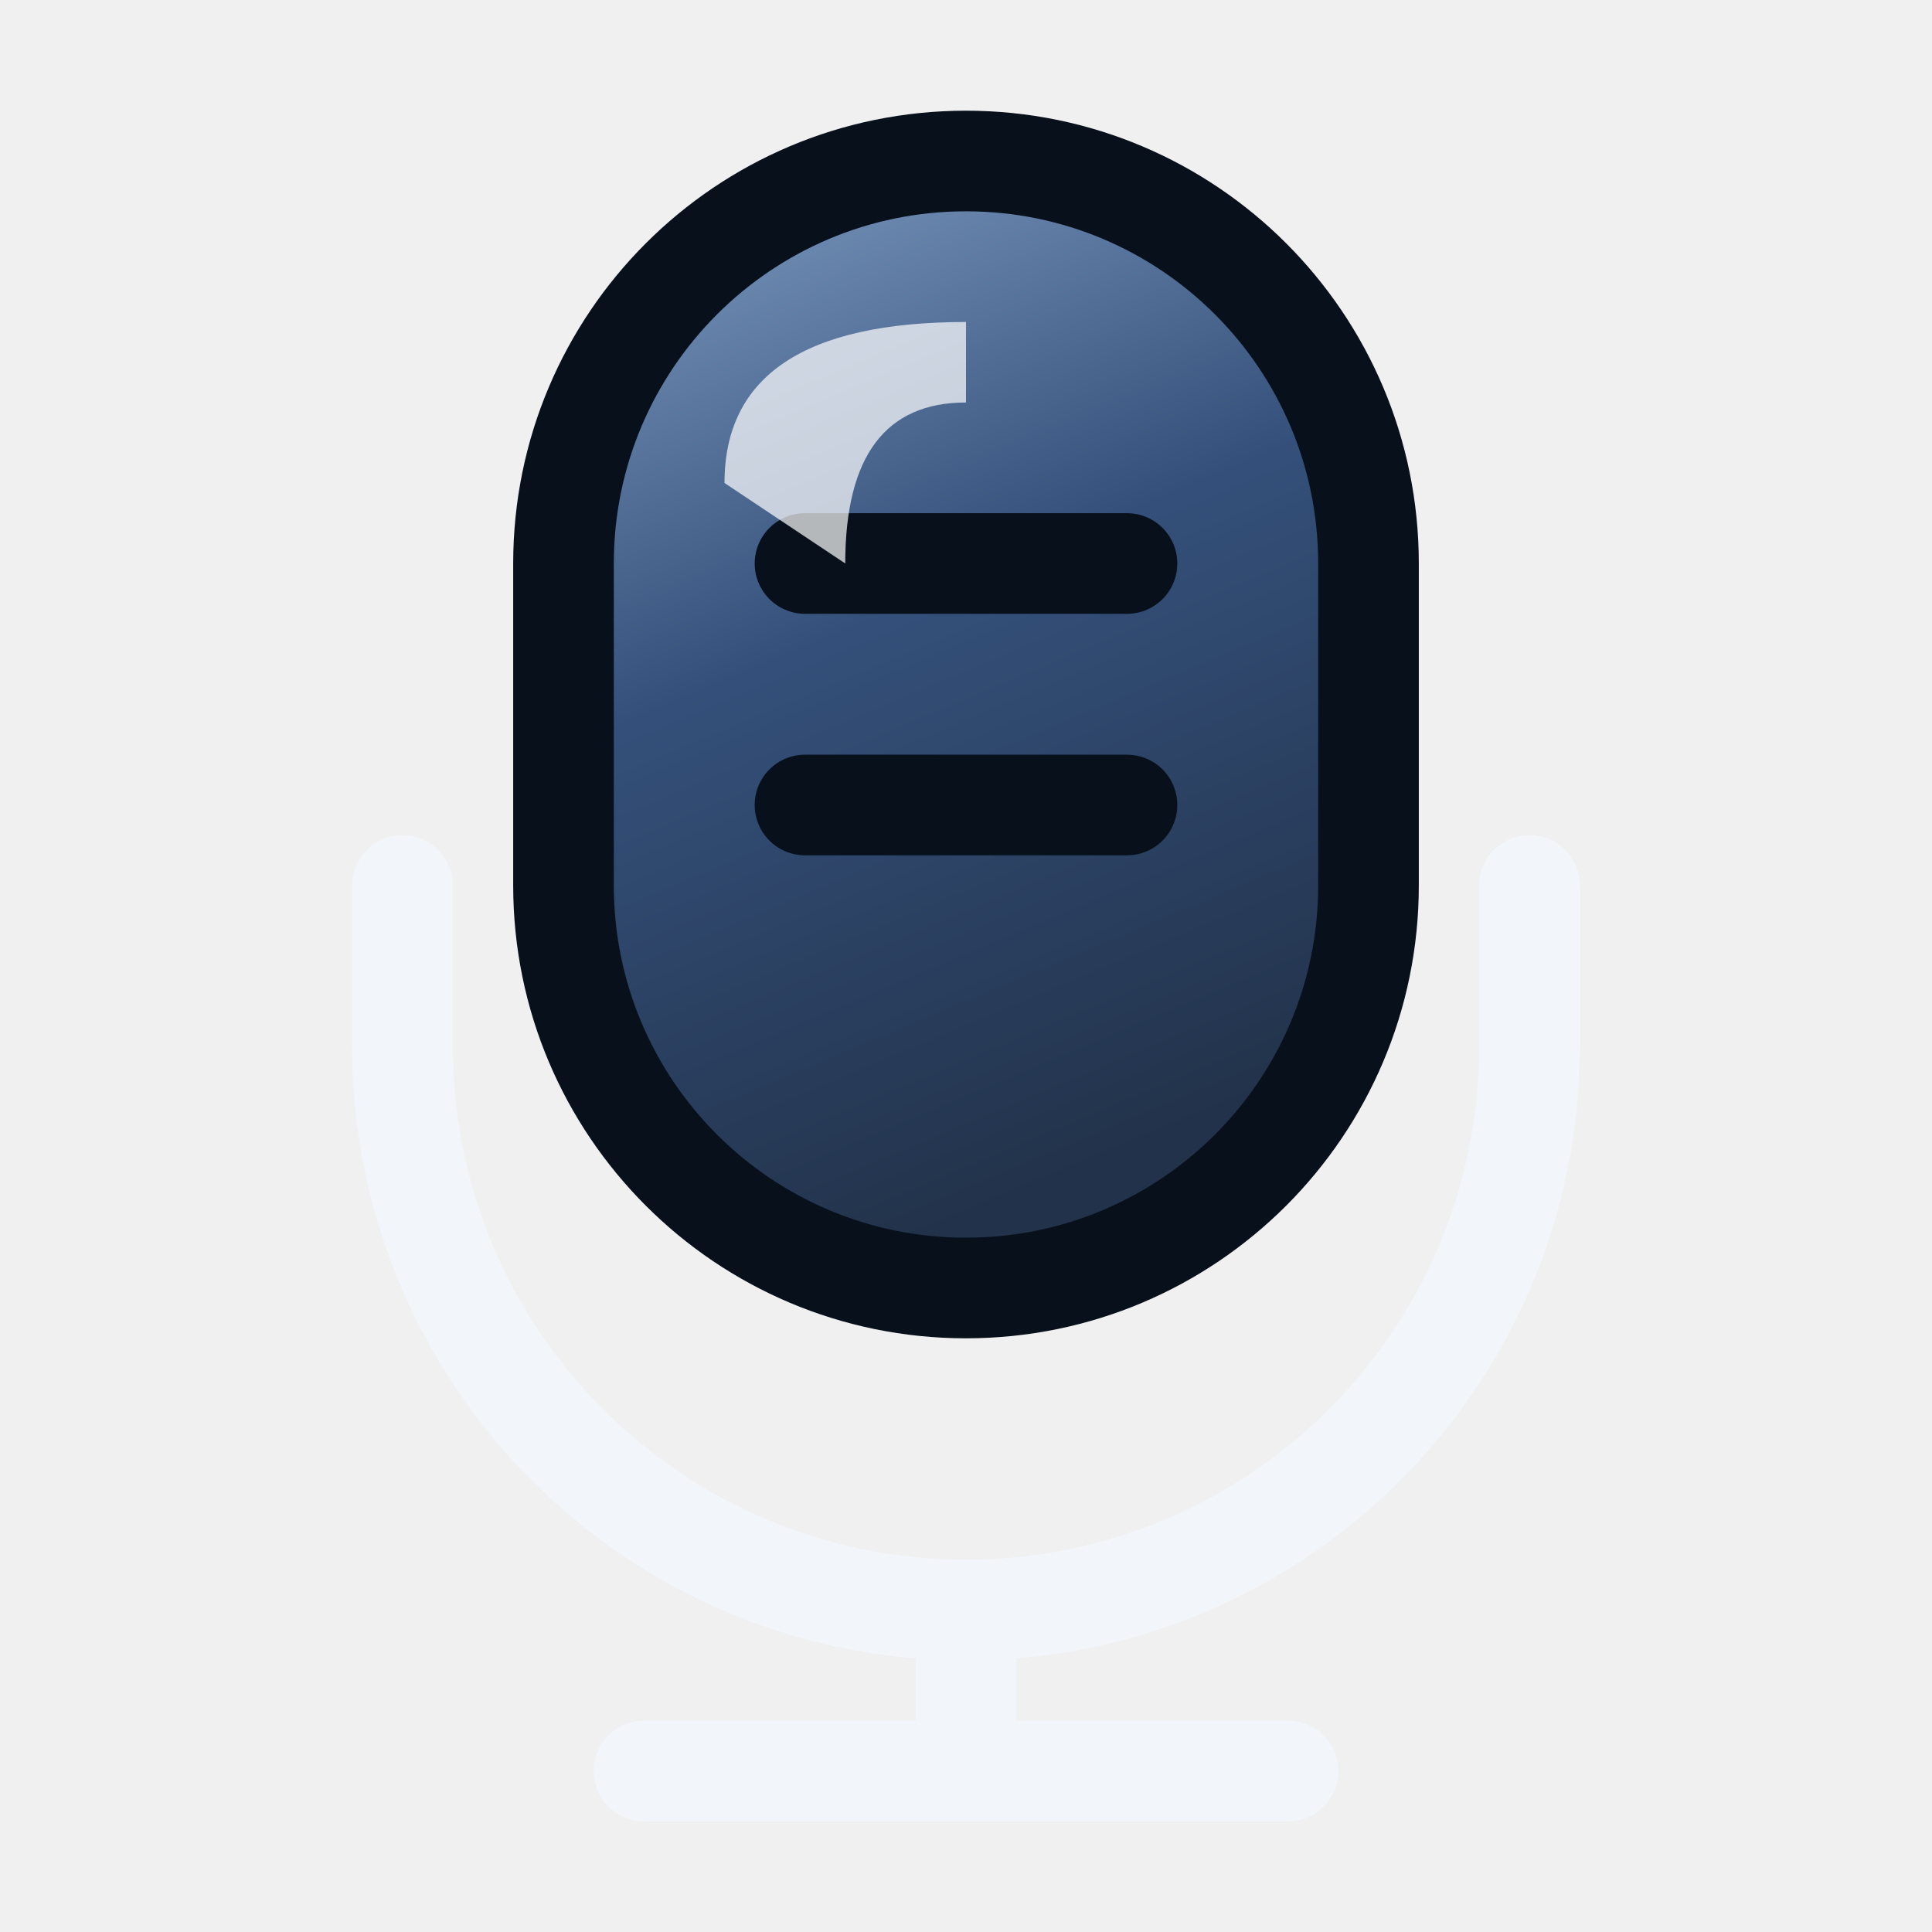
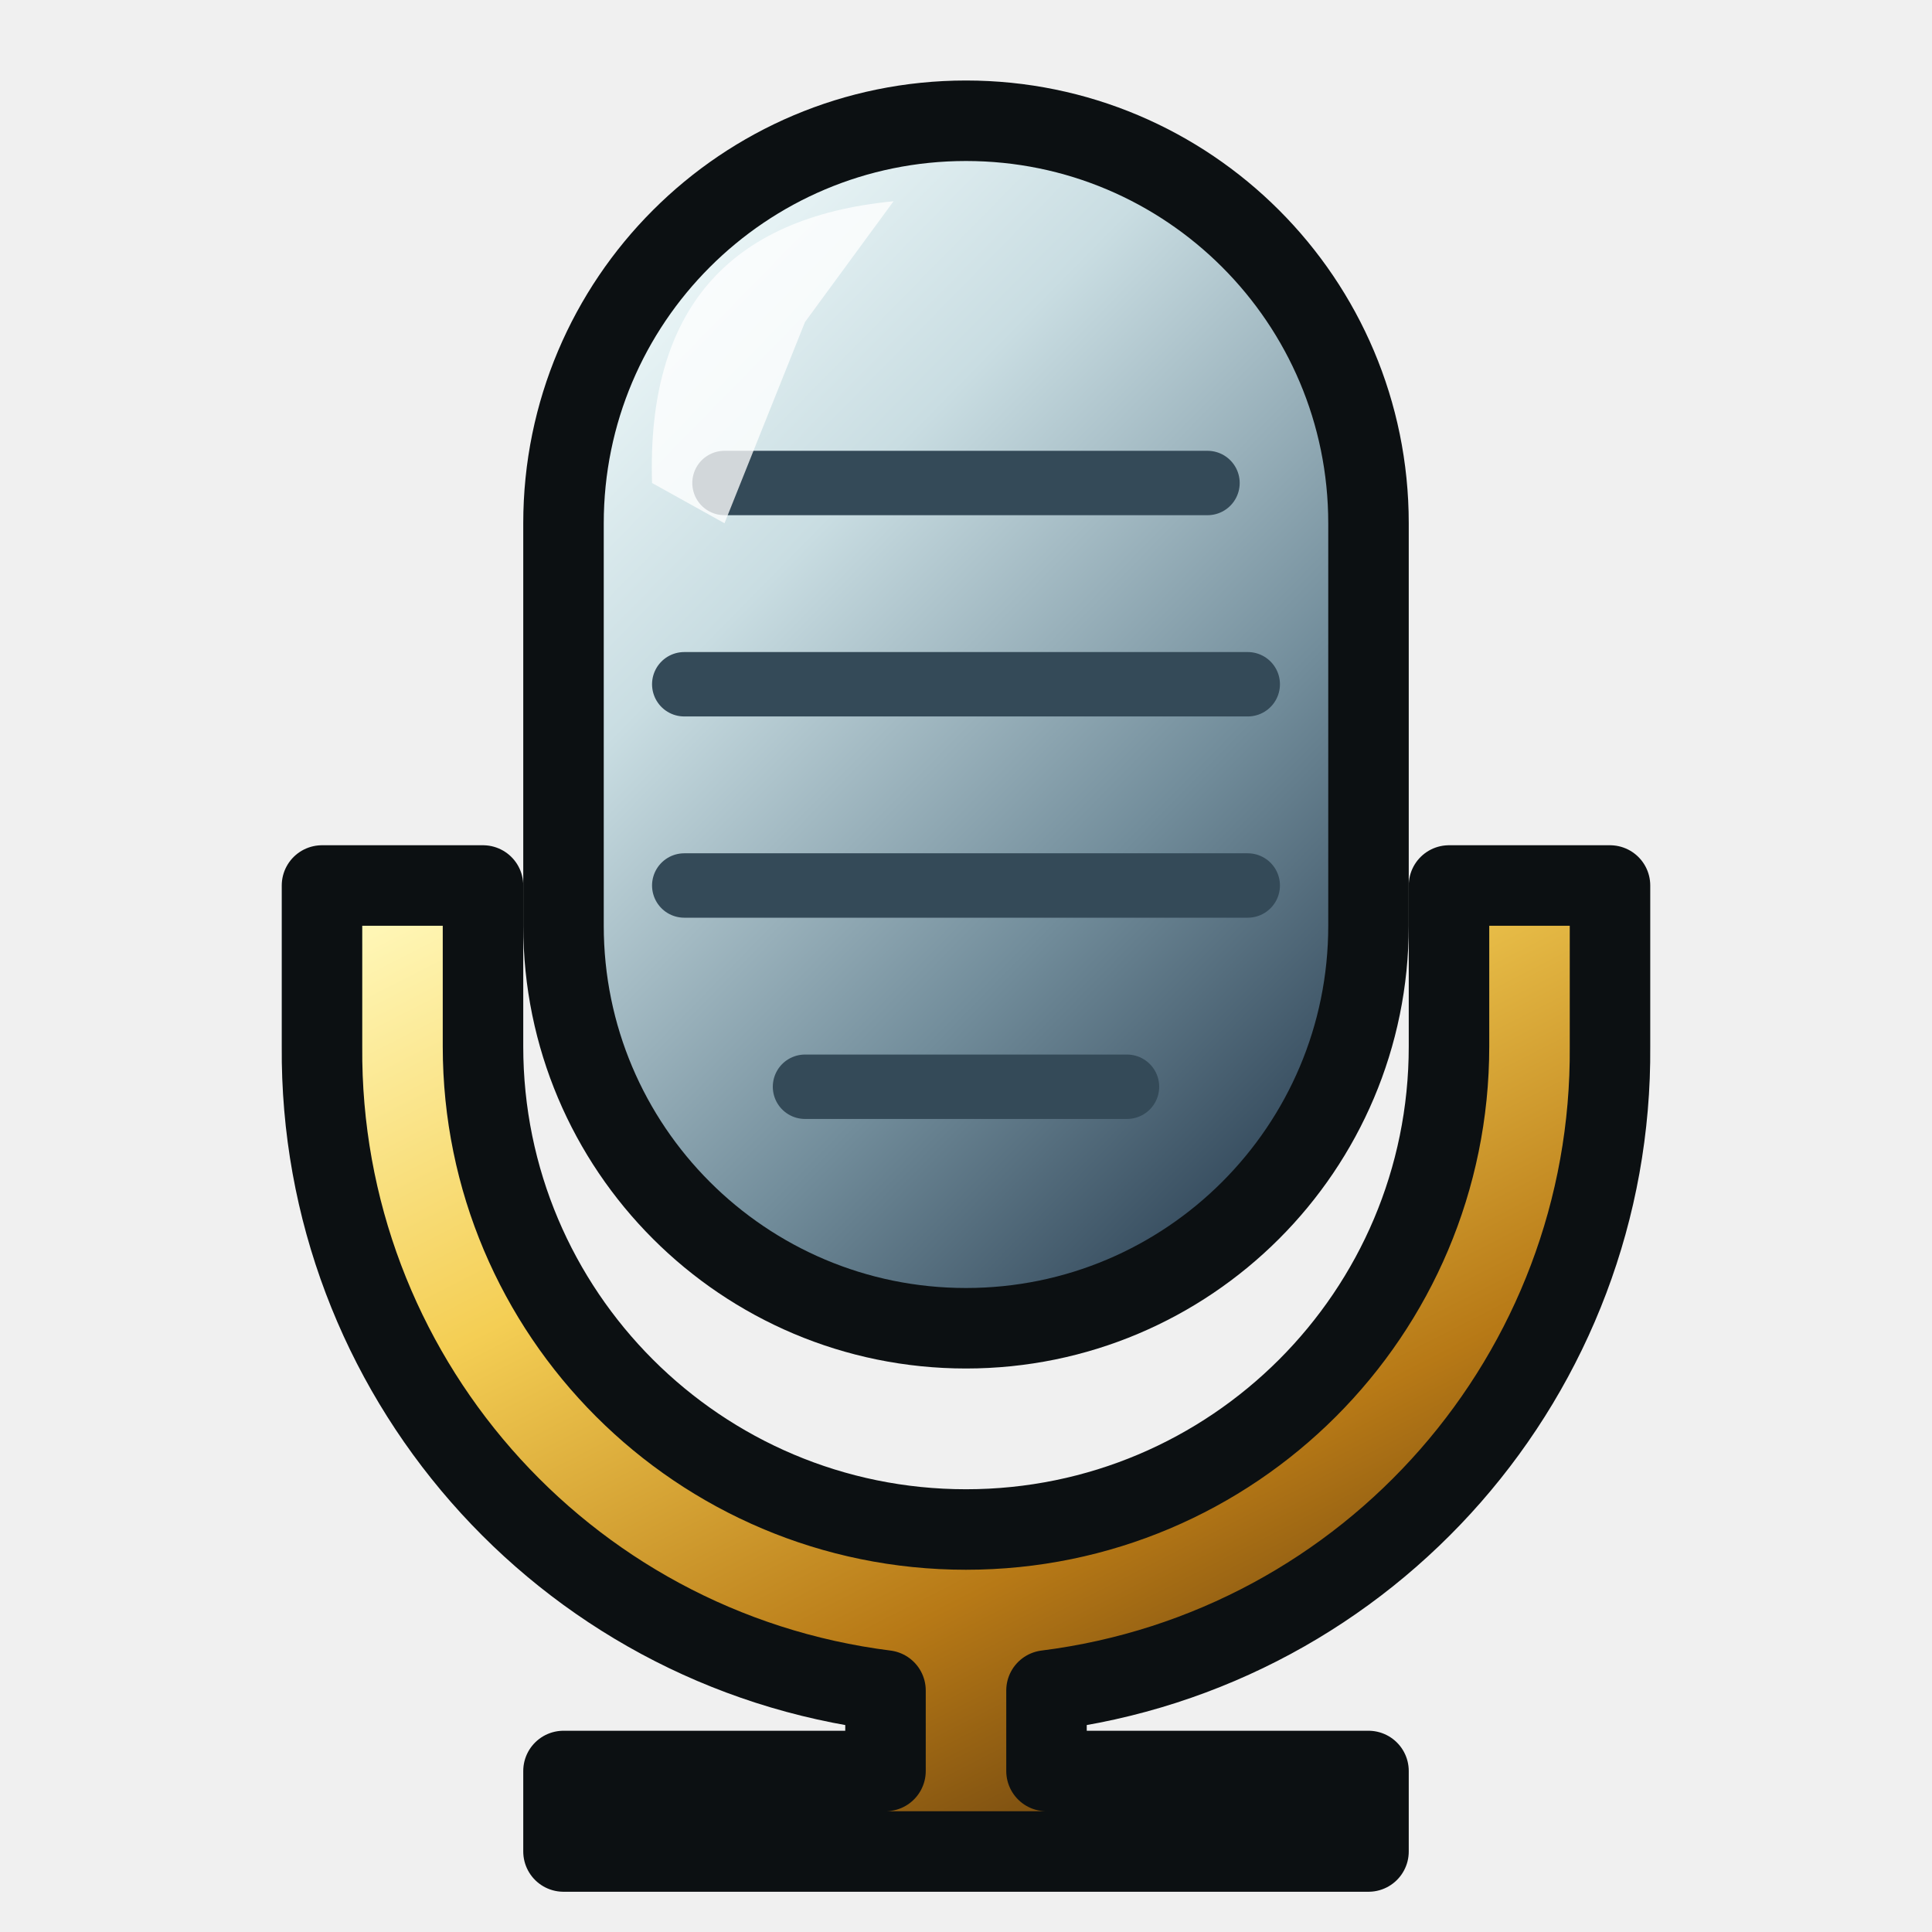
<svg xmlns="http://www.w3.org/2000/svg" viewBox="0 0 24 24">
  <defs>
-     <linearGradient id="microphone-g1" x1="0" y1="0" x2="0.3" y2="1">
-       <stop offset="0" stop-color="#829fc5" />
-       <stop offset="0.48" stop-color="#34507a" />
-       <stop offset="1" stop-color="#22324a" />
+     <linearGradient id="microphone-gold-l" x1="12%" y1="0%" x2="80%" y2="100%">
+       <stop offset="0" stop-color="#fff6b5" />
+       <stop offset=".32" stop-color="#f4ce54" />
+       <stop offset=".68" stop-color="#b77916" />
+       <stop offset="1" stop-color="#51310d" />
+     </linearGradient>
+     <linearGradient id="microphone-silver-l" x1="12%" y1="0%" x2="80%" y2="100%">
+       <stop offset="0" stop-color="#f7ffff" />
+       <stop offset=".32" stop-color="#c9dde2" />
+       <stop offset=".68" stop-color="#728d9b" />
+       <stop offset="1" stop-color="#293e51" />
    </linearGradient>
  </defs>
-   <g stroke="#08101c" stroke-width="1.25" stroke-linejoin="round" stroke-linecap="round">
-     <path d="M5 11v2a7 7 0 0 0 14 0v-2M12 20v2m-4 0h8" fill="none" stroke="#f2f6fb" />
-     <rect x="7" y="2" width="10" height="14" rx="5" fill="url(#microphone-g1)" />
-     <path d="M10 7h4m-4 3h4" fill="none" stroke="#08101c" />
-     <path d="M9 6q0-2 3-2v1q-1.5 0-1.5 2Z" fill="#ffffff" opacity="0.7" stroke="none" />
+   <g stroke="#0c1012" stroke-width="1" stroke-linejoin="round" stroke-linecap="round">
+     <path d="M4 11h2v2a6 6 0 0 0 12 0v-2h2v2a8 8 0 0 1-7 8v1h4v1H7v-1h4v-1a8 8 0 0 1-7-8Z" fill="url(#microphone-gold-l)" />
+     <rect x="7" y="1.5" width="10" height="15" rx="5" fill="url(#microphone-silver-l)" />
+     <path d="M9 6h6M8.5 8.5h7M8.5 11h7M10 13.5h4" fill="none" stroke="#344a58" stroke-width="0.8" opacity="1" />
+     <path d="M8.1 6q-.1-3.2 3-3.5L10 4l-1 2.5Z" fill="#fff" opacity=".78" stroke="none" />
  </g>
</svg>
